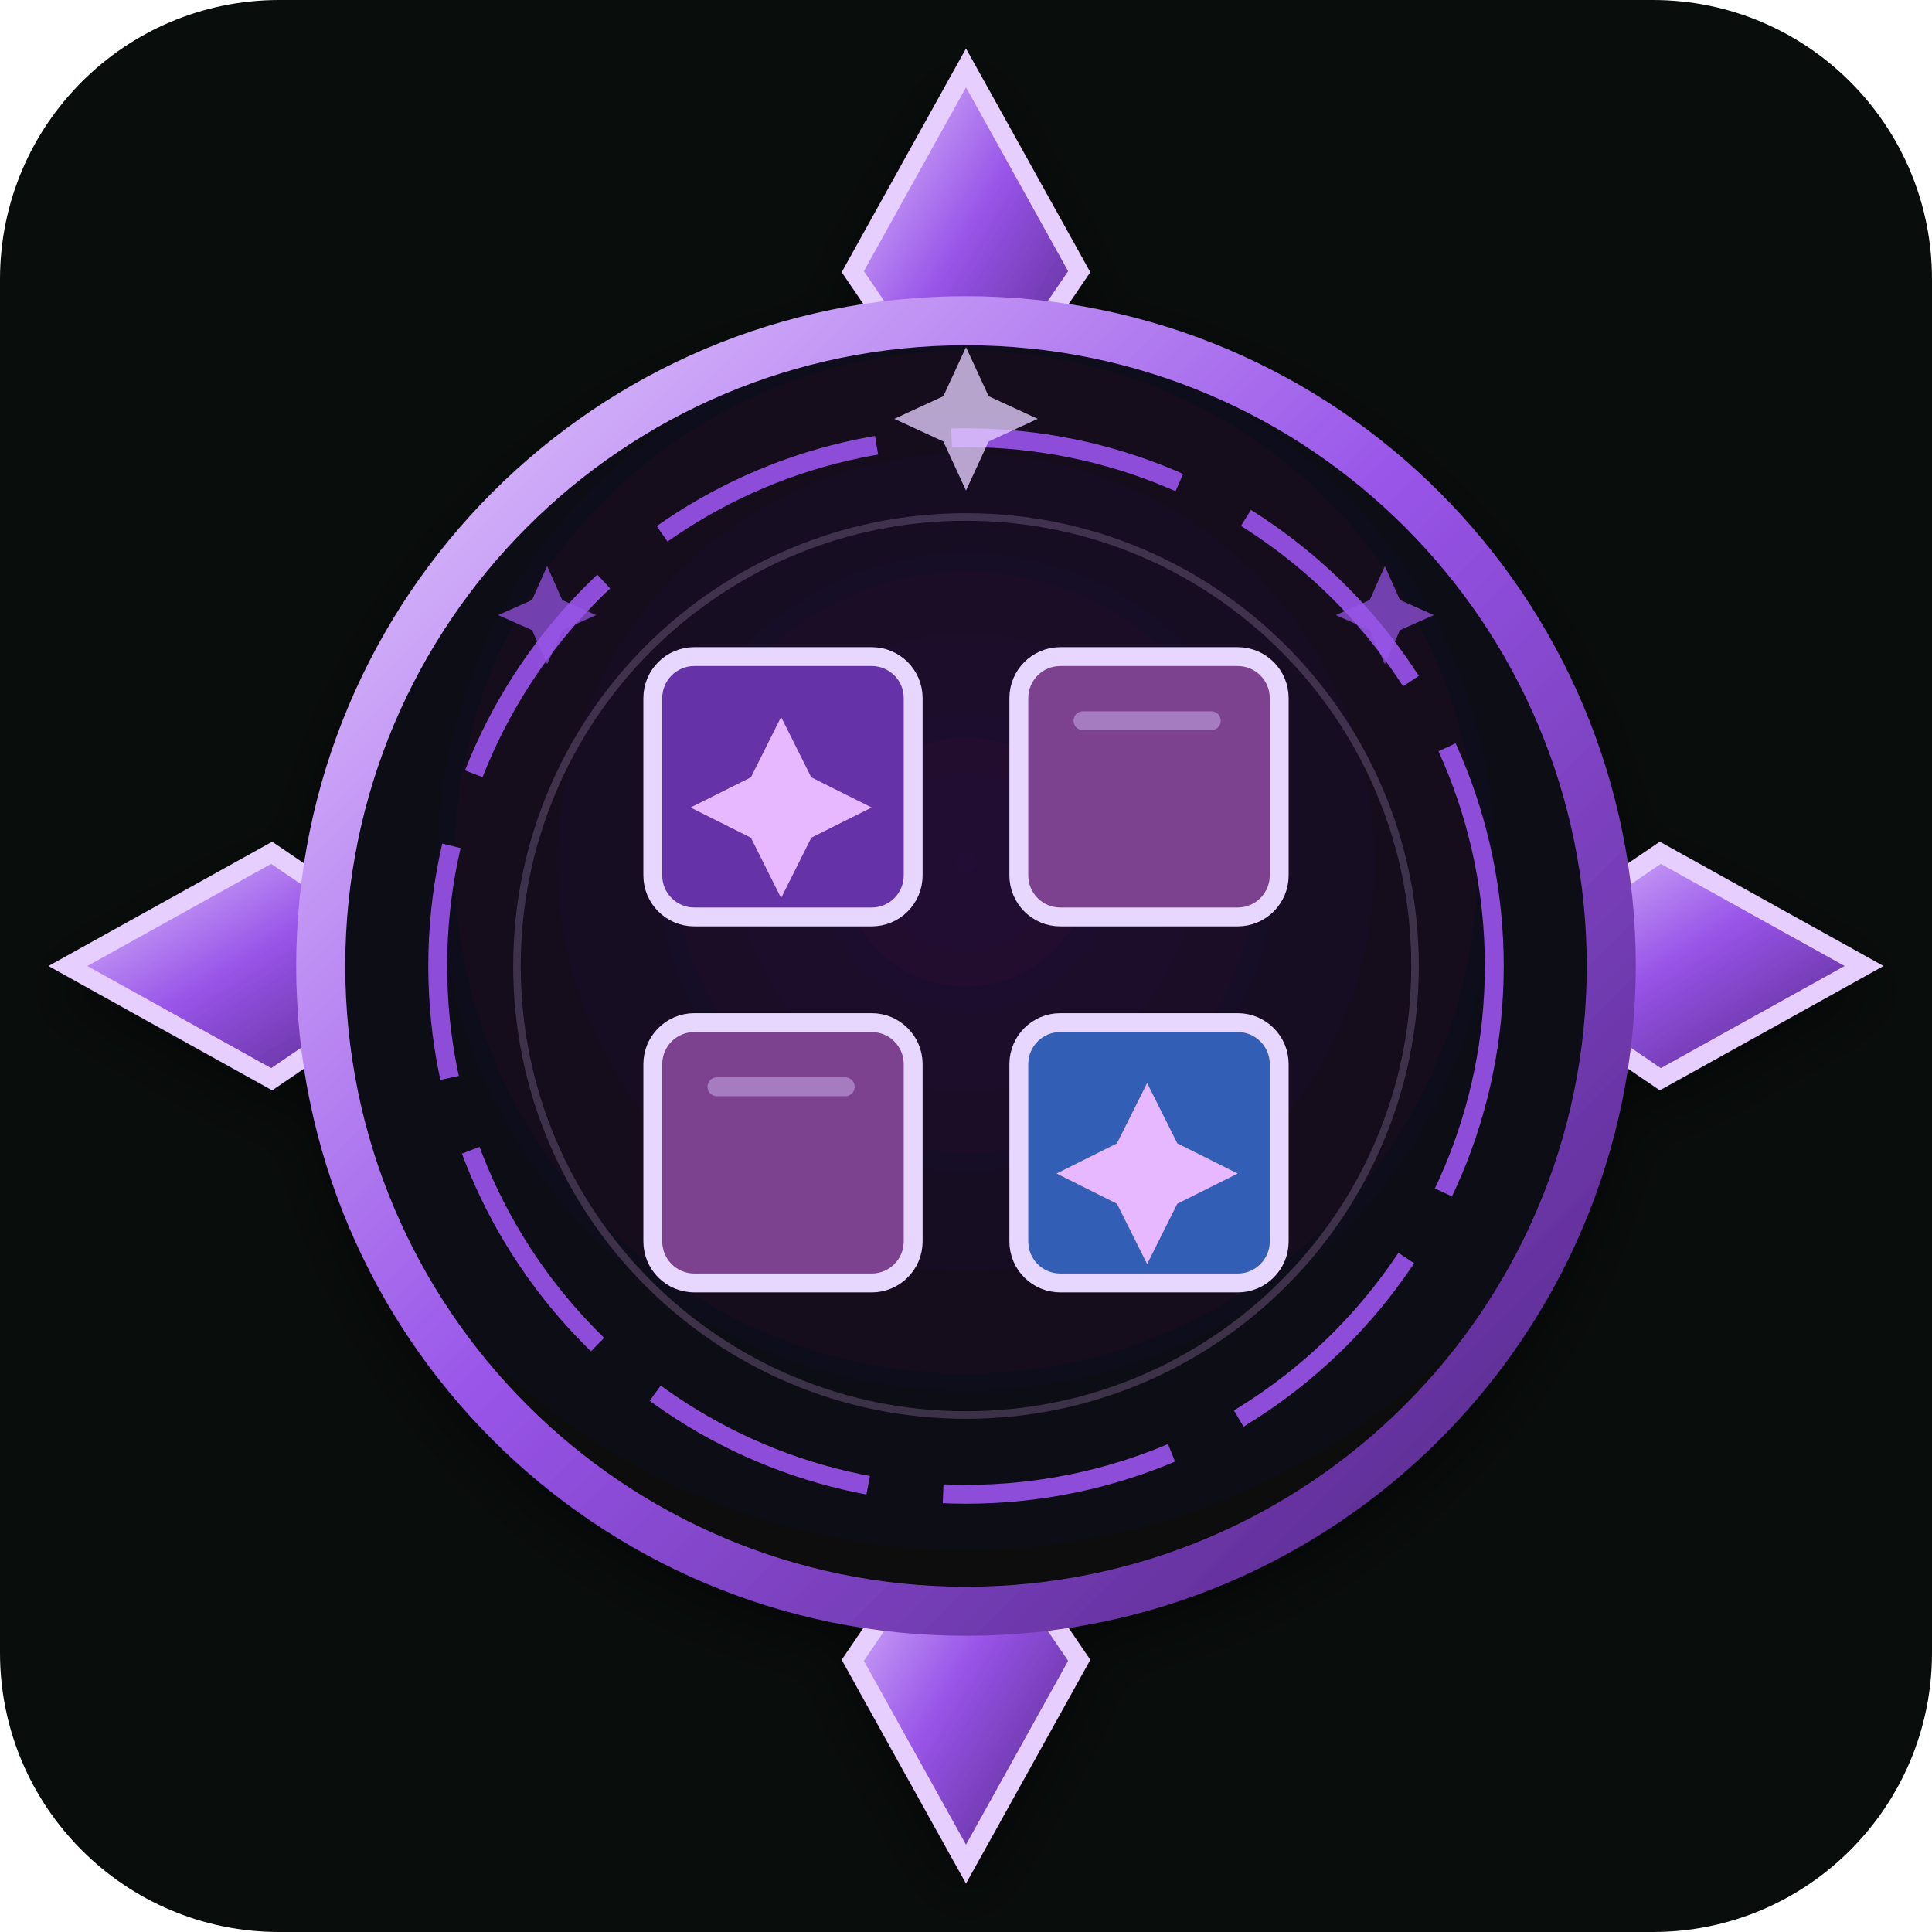
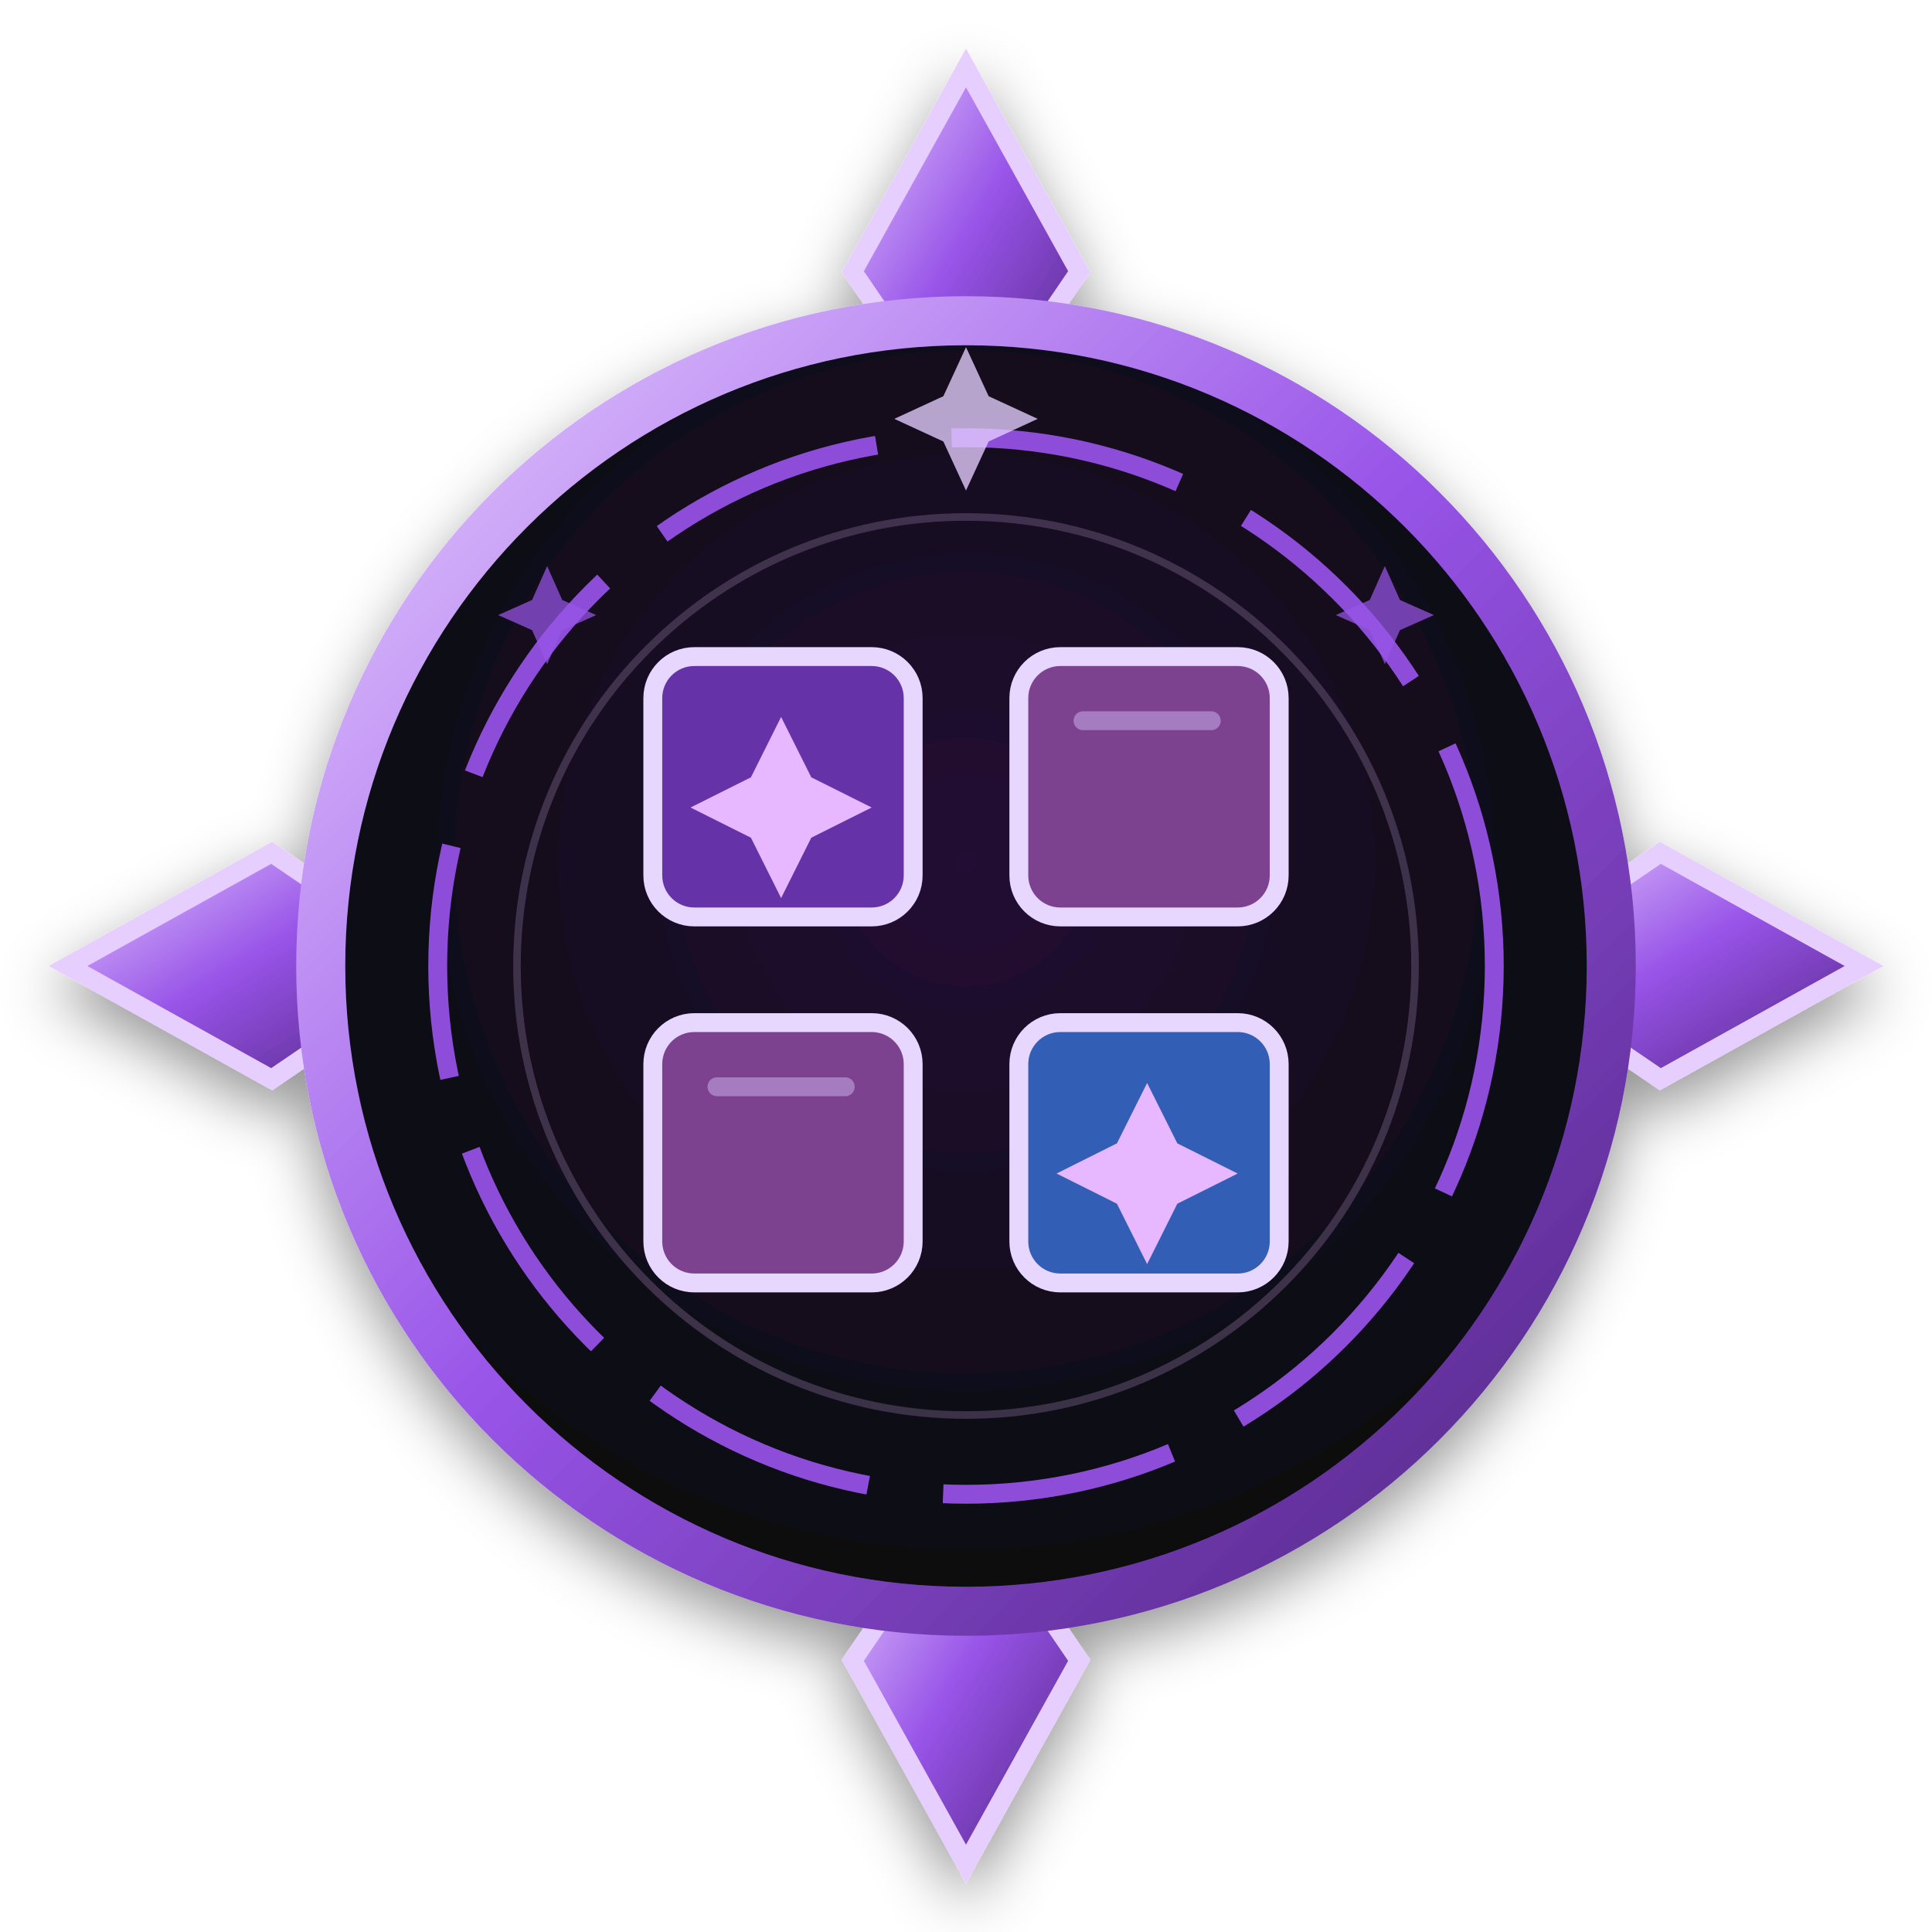
<svg xmlns="http://www.w3.org/2000/svg" viewBox="0 0 512 512">
  <defs>
    <radialGradient id="bg" cx="50%" cy="42%" r="66%">
      <stop stop-color="#241034" />
      <stop offset="1" stop-color="#050909" />
    </radialGradient>
    <linearGradient id="a" x1="0" y1="0" x2="1" y2="1">
      <stop stop-color="#e6ceff" />
      <stop offset=".48" stop-color="#9854e8" />
      <stop offset="1" stop-color="#4e237e" />
    </linearGradient>
    <linearGradient id="m" x1="0" y1="0" x2="1" y2="1">
      <stop stop-color="#f7ffff" />
      <stop offset="1" stop-color="#e6ceff" />
    </linearGradient>
    <filter id="sh" x="-30%" y="-30%" width="160%" height="160%">
      <feGaussianBlur in="SourceAlpha" stdDeviation="8" />
      <feOffset dy="6" />
      <feComponentTransfer>
        <feFuncA type="linear" slope=".42" />
      </feComponentTransfer>
      <feMerge>
        <feMergeNode />
        <feMergeNode in="SourceGraphic" />
      </feMerge>
    </filter>
  </defs>
-   <rect width="512" height="512" rx="74" fill="#090d0c" />
  <g filter="url(#sh)">
    <path d="M256 18 286 72 256 116 226 72Z" fill="url(#a)" stroke="#e6ceff" stroke-width="5" />
    <path d="M494 256 440 286 396 256 440 226Z" fill="url(#a)" stroke="#e6ceff" stroke-width="5" />
    <path d="M256 494 226 440 256 396 286 440Z" fill="url(#a)" stroke="#e6ceff" stroke-width="5" />
    <path d="M18 256 72 226 116 256 72 286Z" fill="url(#a)" stroke="#e6ceff" stroke-width="5" />
    <circle cx="256" cy="256" r="171" fill="url(#bg)" stroke="url(#a)" stroke-width="13" />
    <circle cx="256" cy="256" r="140" fill="none" stroke="#9854e8" stroke-width="5" stroke-dasharray="62 20" opacity=".92" />
    <circle cx="256" cy="256" r="119" fill="none" stroke="#e6ceff" stroke-width="2" opacity=".2" />
    <path d="m256 92 6 13 13 6-13 6-6 13-6-13-13-6 13-6Z" fill="#e6ceff" opacity=".78" />
    <path d="m145 150 4 9 9 4-9 4-4 9-4-9-9-4 9-4Z" fill="#9854e8" opacity=".72" />
    <path d="m367 150 4 9 9 4-9 4-4 9-4-9-9-4 9-4Z" fill="#9854e8" opacity=".72" />
    <g stroke="#e7d7ff" stroke-width="5">
      <rect x="173" y="174" width="69" height="69" rx="11" fill="#6533a8" />
      <rect x="270" y="174" width="69" height="69" rx="11" fill="#7d438f" />
      <rect x="173" y="271" width="69" height="69" rx="11" fill="#7d438f" />
      <rect x="270" y="271" width="69" height="69" rx="11" fill="#315eb5" />
    </g>
    <path d="m207 190 8 16 16 8-16 8-8 16-8-16-16-8 16-8Z" fill="#e7b8ff" />
    <path d="m304 287 8 16 16 8-16 8-8 16-8-16-16-8 16-8Z" fill="#e7b8ff" />
    <path d="M287 191h34M190 288h34" stroke="#c6a9e7" stroke-width="5" stroke-linecap="round" opacity=".55" />
  </g>
</svg>
